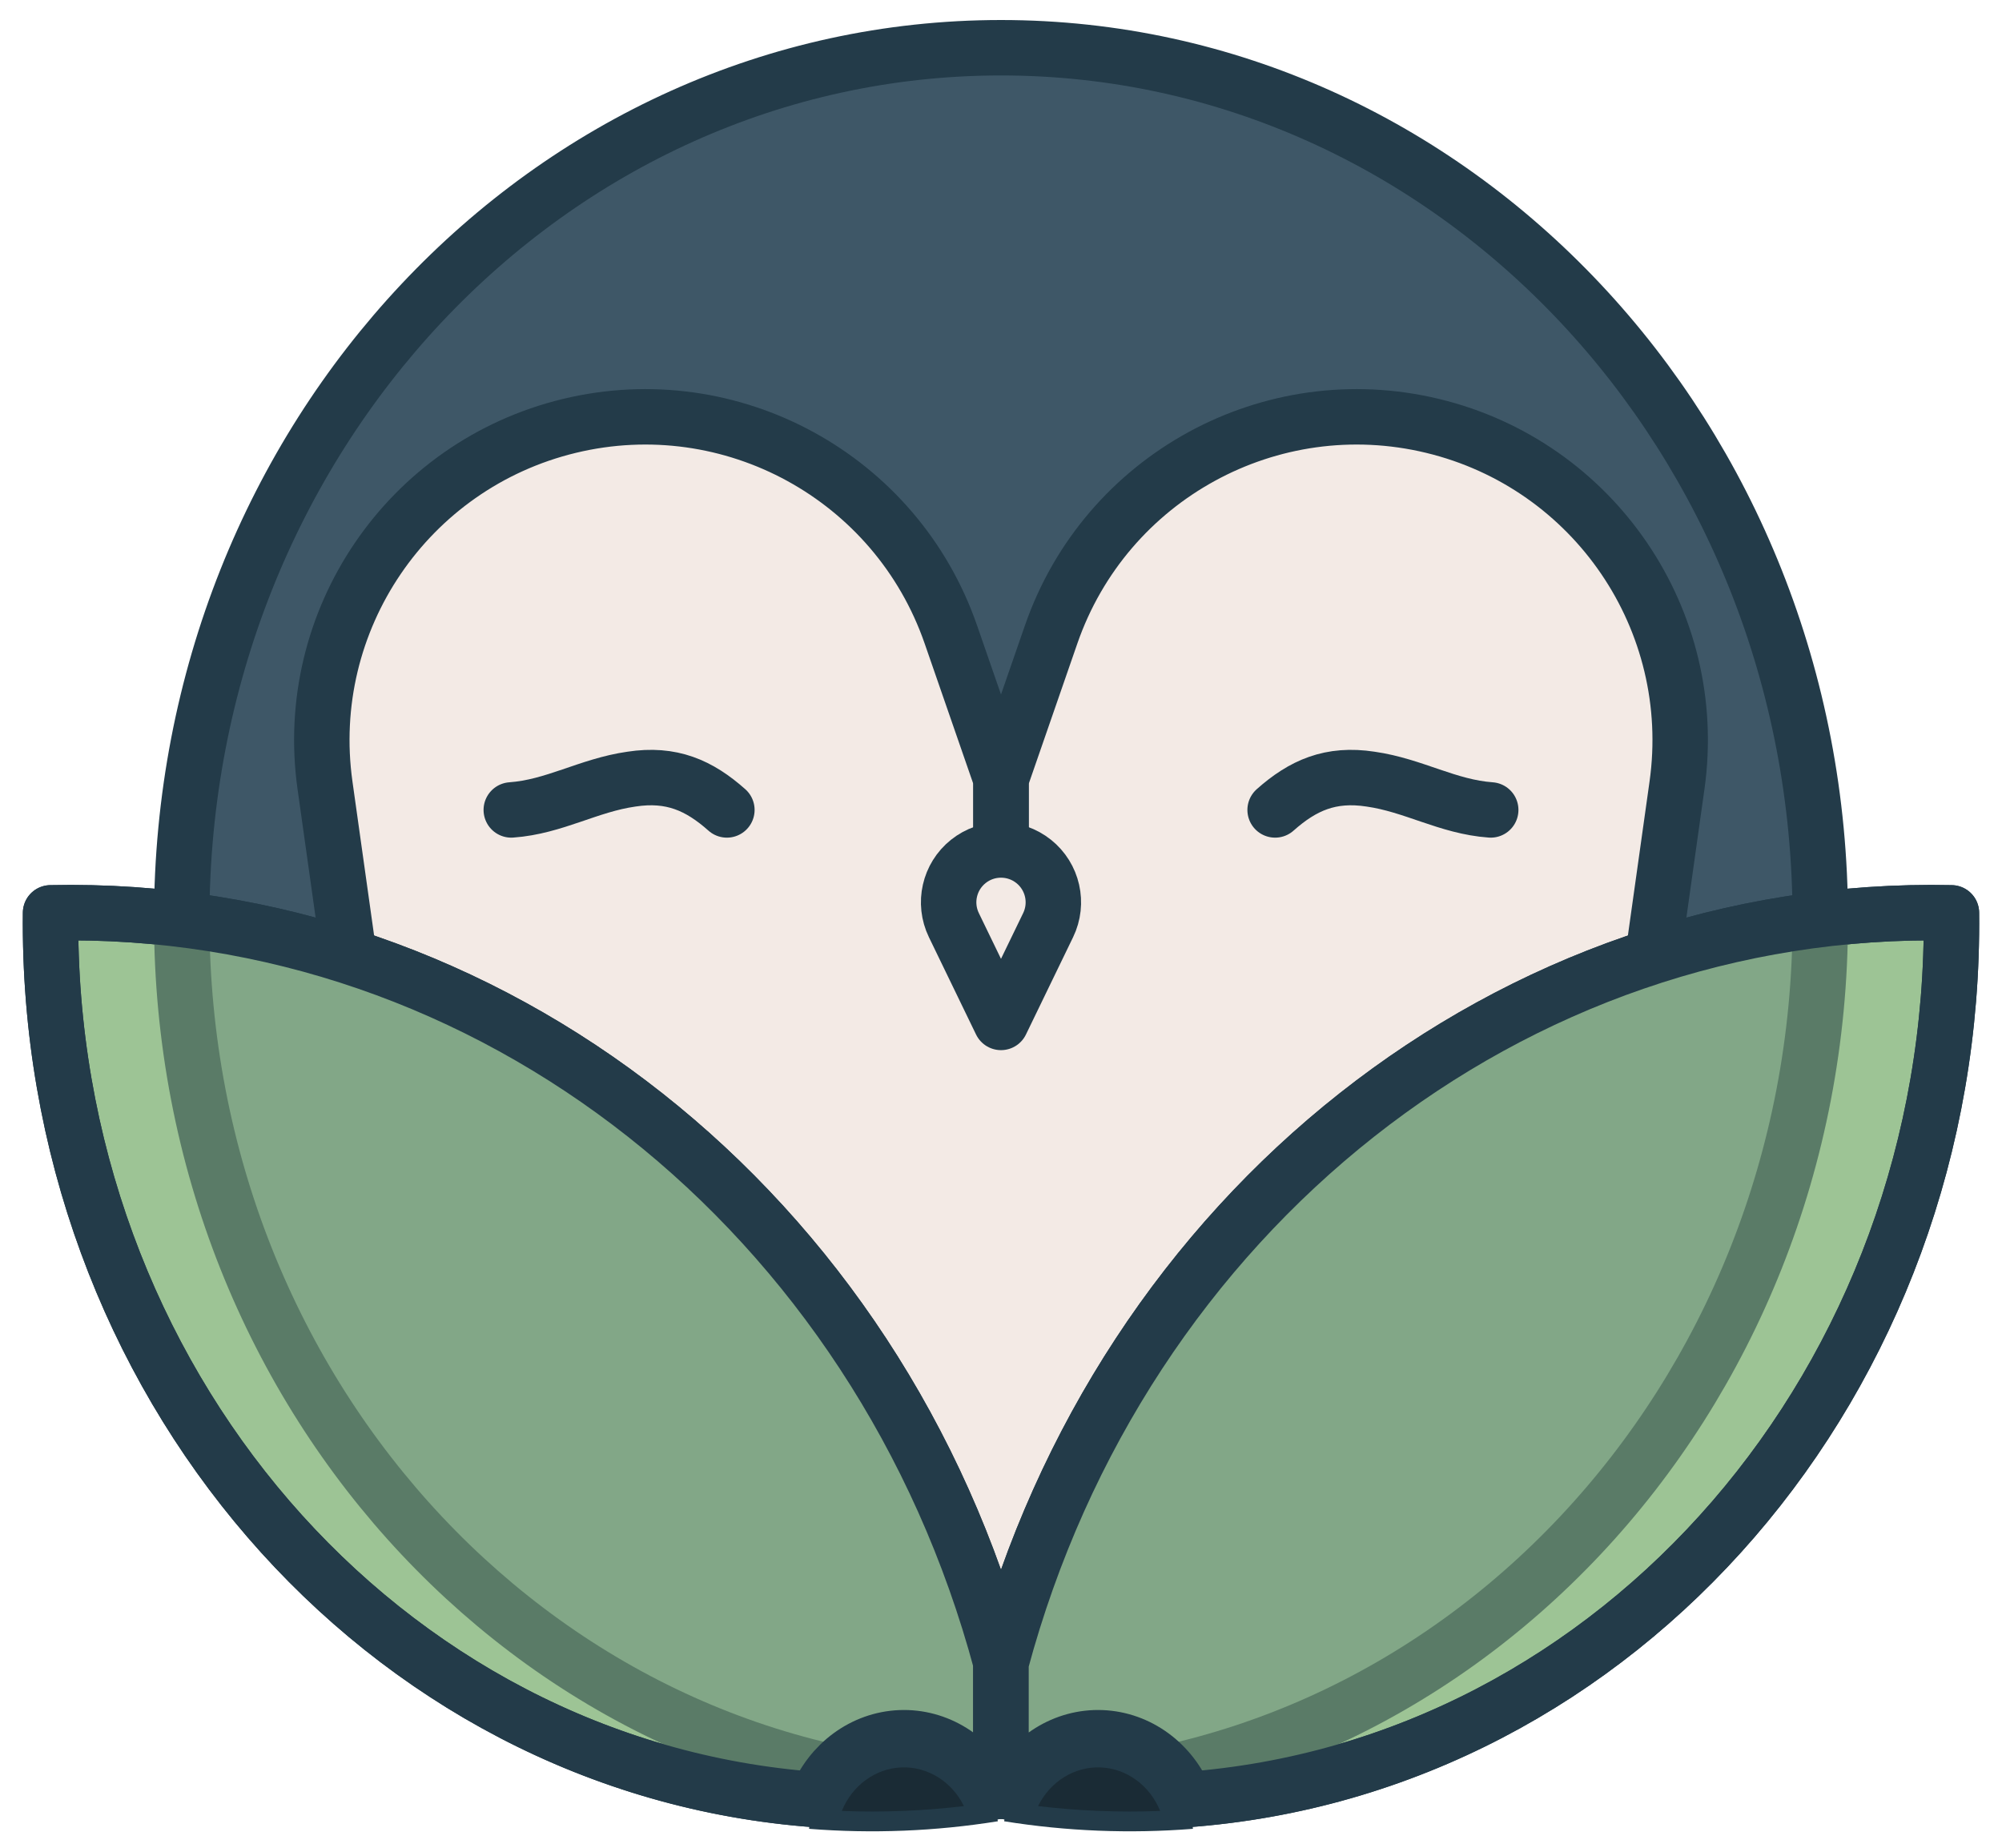
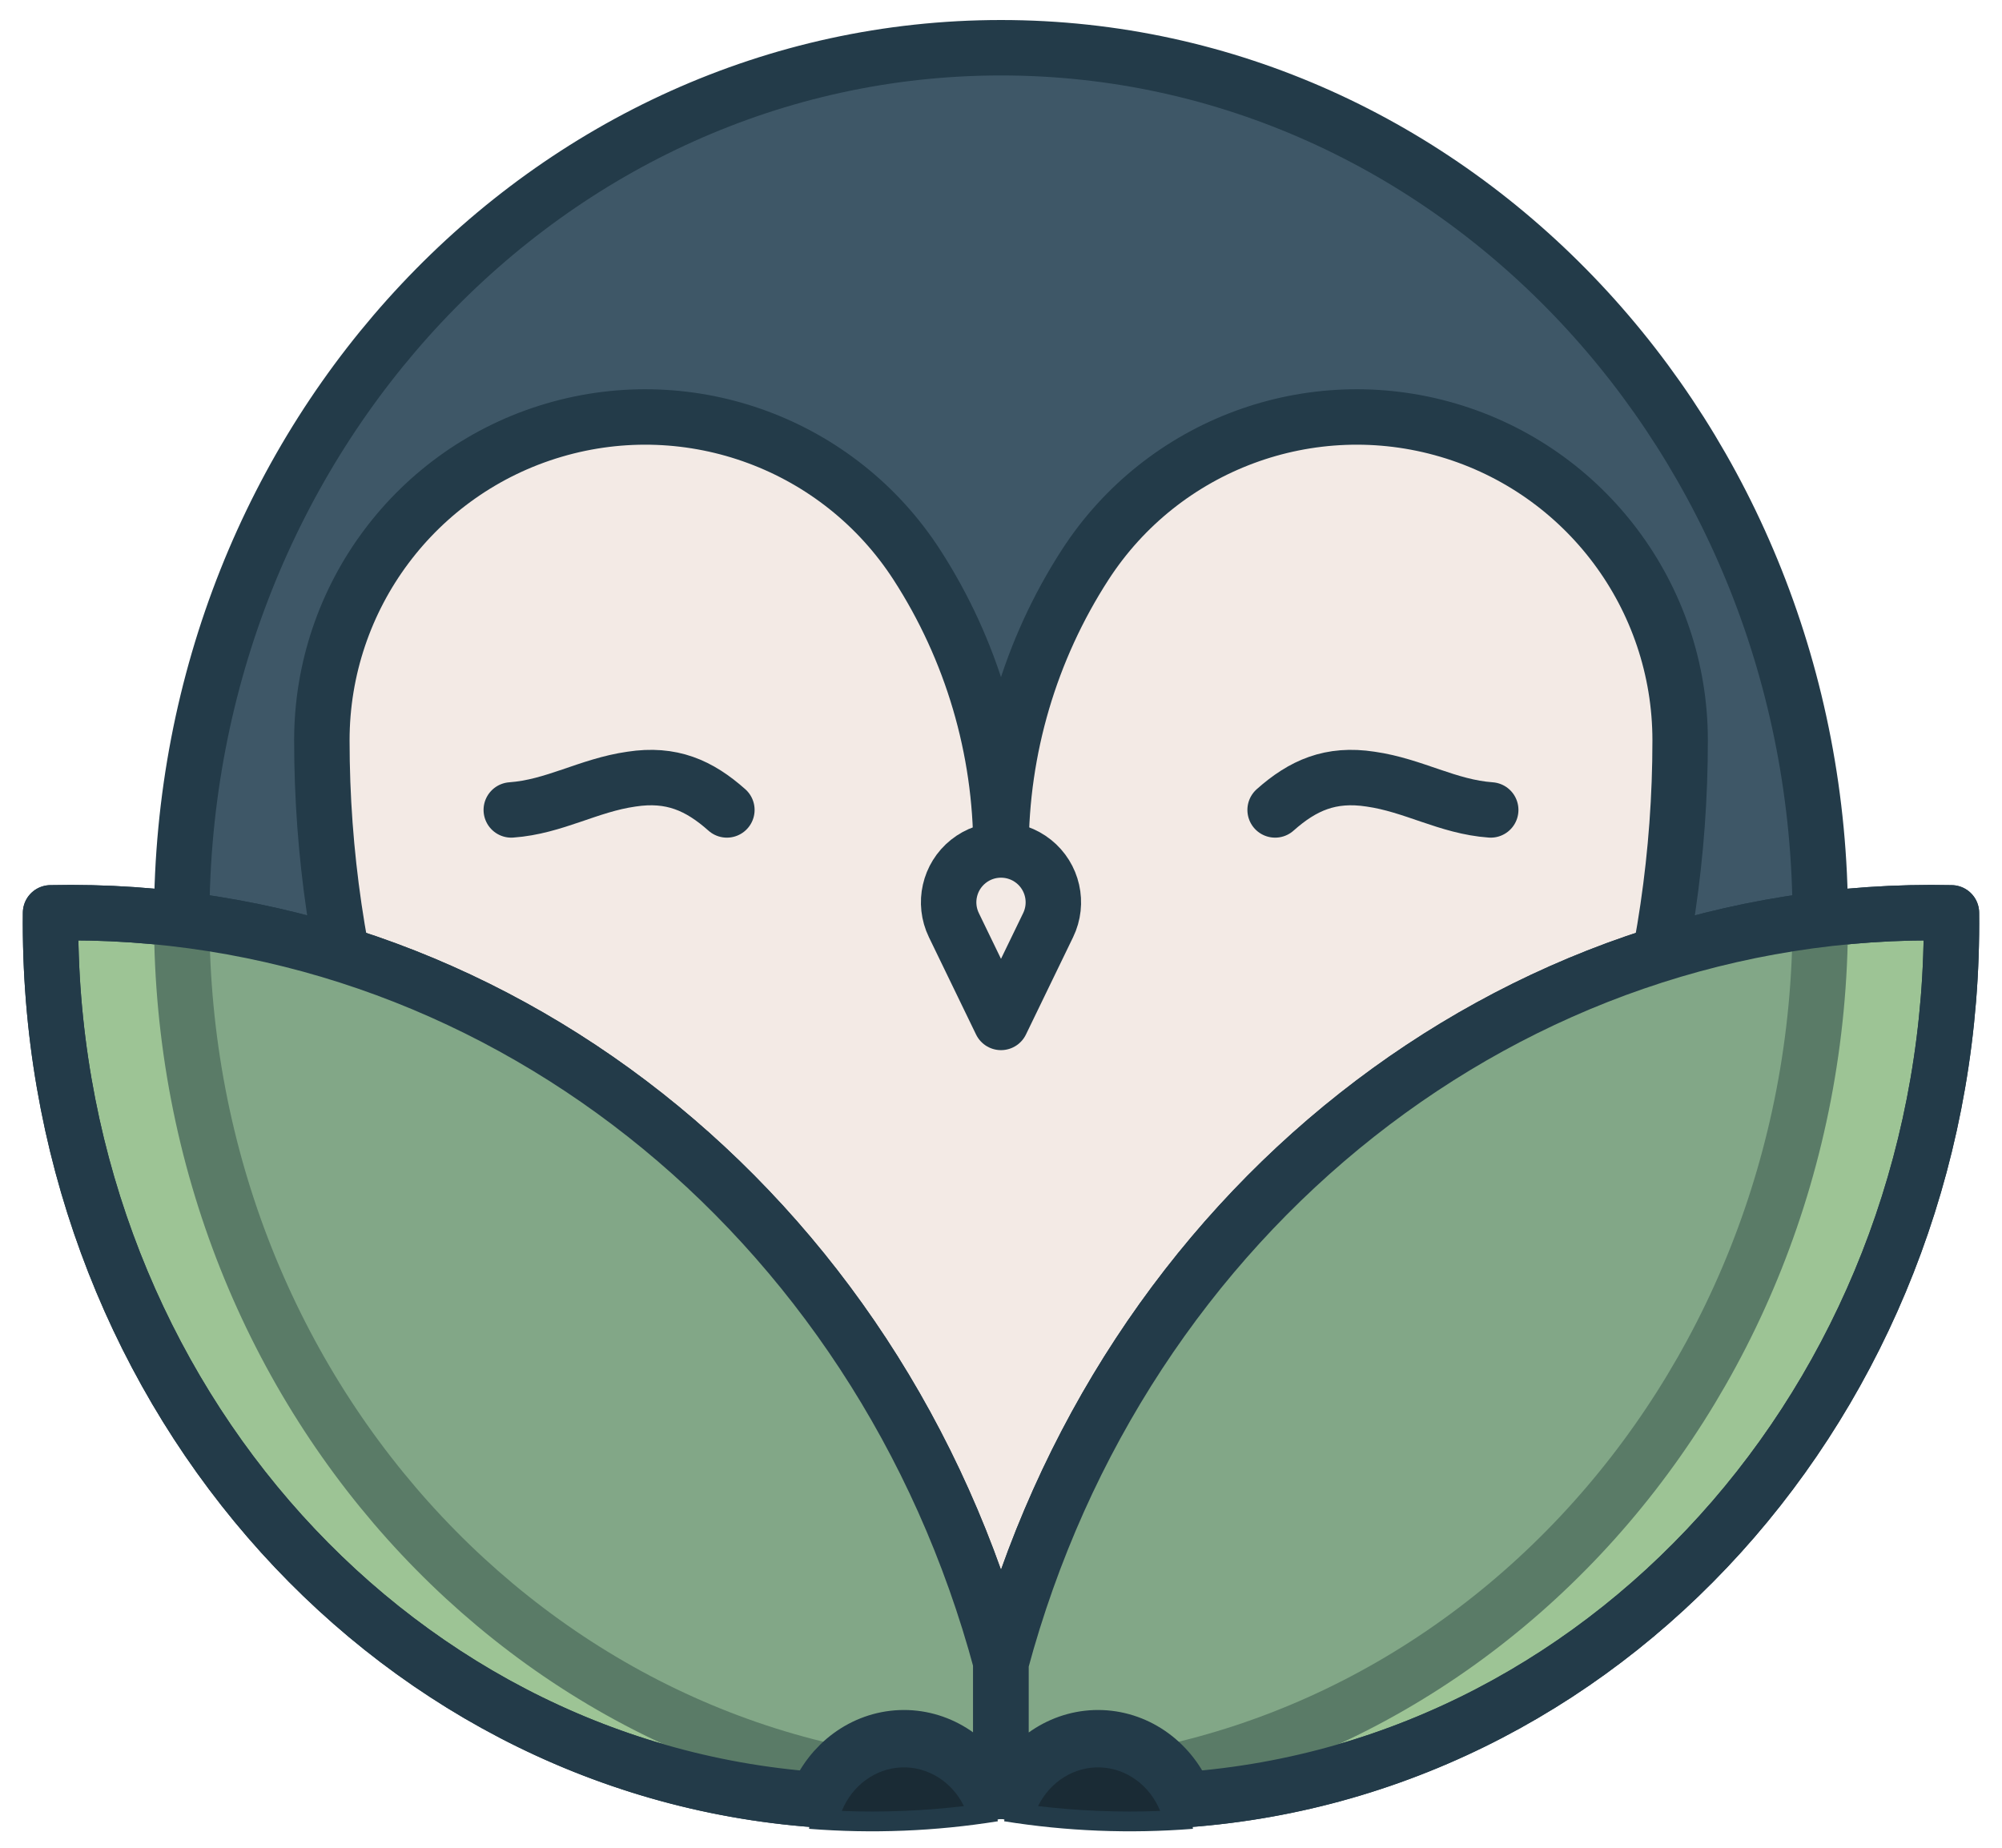
<svg xmlns="http://www.w3.org/2000/svg" viewBox="0 -5 650 600" width="650" height="600">
  <defs>
    <clipPath id="ks-head">
      <ellipse cx="325" cy="293.5" rx="266" ry="283" />
    </clipPath>
    <clipPath id="ks-leaf-left">
      <path d="M16.42 291.42 A314.4 336.41 0 0 1 325 534.95 L325 576.49 A266.7 285.37 0 0 1 321 577.14 A31 33.17 0 0 0 265 579.37 A266.7 285.37 0 0 1 16.42 291.42 Z" />
    </clipPath>
    <clipPath id="ks-leaf-right">
      <path d="M633.58 291.42 A314.4 336.41 0 0 0 325 534.95 L325 576.49 A266.7 285.37 0 0 0 329 577.14 A31 33.17 0 0 1 385 579.37 A266.7 285.37 0 0 0 633.58 291.42 Z" />
    </clipPath>
  </defs>
  <g fill="none" stroke="#233b49" stroke-width="18" stroke-linecap="round" stroke-linejoin="round">
    <g id="head">
      <ellipse cx="325" cy="293.5" rx="266" ry="283" fill="#3e5767" />
    </g>
    <g id="face" clip-path="url(#ks-head)">
-       <path fill="#f3eae5" stroke="none" d="M325 248 L308.71 201 A105 105 0 0 0 105.52 250.01 L151.41 576.5 L498.59 576.5 L544.48 250.01 A105 105 0 0 0 341.29 201 Z" />
-       <path id="face-left" d="M325 271 L325 248 L308.71 201 A105 105 0 0 0 105.52 250.01 L151.41 576.5" />
-       <path id="face-right" d="M325 271 L325 248 L341.29 201 A105 105 0 0 1 544.48 250.01 L498.59 576.5" />
+       <path fill="#f3eae5" stroke="none" d="M325 576.5 A374.08 374.08 0 0 1 104.5 235.4 A105 105 0 0 1 297.69 178.42 A170.6 170.6 0 0 1 325 271 A170.6 170.6 0 0 1 352.31 178.42 A105 105 0 0 1 545.5 235.4 A374.08 374.08 0 0 1 325 576.5 Z" />
+       <path id="face-left" d="M325 576.5 A374.08 374.08 0 0 1 104.5 235.4 A105 105 0 0 1 297.69 178.42 A170.6 170.6 0 0 1 325 271" />
+       <path id="face-right" d="M325 576.5 A374.08 374.08 0 0 0 545.5 235.4 A105 105 0 0 0 352.31 178.42 A170.6 170.6 0 0 0 325 271" />
    </g>
    <g id="eyes">
      <path id="eye-left" d="M166 258 C180 257 191 250 205 248 C218 246 227 250 236 258" />
      <path id="eye-right" d="M484 258 C470 257 459 250 445 248 C432 246 423 250 414 258" />
    </g>
    <g id="beak">
      <path fill="#f3eae5" d="M309.7 295.41 A17 17 0 1 1 340.3 295.41 L325 327 Z" />
    </g>
    <g id="leaf-left">
      <path fill="#9dc495" d="M16.42 291.42 A314.4 336.41 0 0 1 325 534.95 L325 576.49 A266.7 285.37 0 0 1 321 577.14 A31 33.17 0 0 0 265 579.37 A266.7 285.37 0 0 1 16.42 291.42 Z" />
      <g clip-path="url(#ks-leaf-left)">
        <ellipse cx="325" cy="293.5" rx="266" ry="283" fill="#82a787" stroke="#5a7b67" />
      </g>
      <path stroke="#233b49" d="M16.42 291.42 A314.4 336.41 0 0 1 325 534.95 L325 576.49 A266.7 285.37 0 0 1 321 577.14 A31 33.17 0 0 0 265 579.37 A266.7 285.37 0 0 1 16.42 291.42 Z" />
    </g>
    <g id="leaf-right">
      <path fill="#9dc495" d="M633.58 291.42 A314.4 336.41 0 0 0 325 534.95 L325 576.49 A266.7 285.37 0 0 0 329 577.14 A31 33.17 0 0 1 385 579.37 A266.7 285.37 0 0 0 633.58 291.42 Z" />
      <g clip-path="url(#ks-leaf-right)">
        <ellipse cx="325" cy="293.5" rx="266" ry="283" fill="#82a787" stroke="#5a7b67" />
      </g>
      <path stroke="#233b49" d="M633.58 291.42 A314.4 336.41 0 0 0 325 534.95 L325 576.49 A266.7 285.37 0 0 0 329 577.14 A31 33.17 0 0 1 385 579.37 A266.7 285.37 0 0 0 633.58 291.42 Z" />
    </g>
    <g id="feet" fill="#1a2b35" stroke="none">
      <path fill="#233b49" d="M262.68 588.85 A31 33.17 0 0 1 323.98 586.4 A275.7 295 0 0 1 262.68 588.85 Z" />
      <path id="foot-left" d="M273.32 583.05 A22 23.54 0 0 1 312.96 581.47 A269.7 288.58 0 0 1 273.32 583.05 Z" />
      <path fill="#233b49" d="M387.32 588.85 A31 33.17 0 0 0 326.02 586.4 A275.7 295 0 0 0 387.32 588.85 Z" />
      <path id="foot-right" d="M376.68 583.05 A22 23.54 0 0 0 337.04 581.47 A269.7 288.58 0 0 0 376.68 583.05 Z" />
    </g>
  </g>
</svg>
